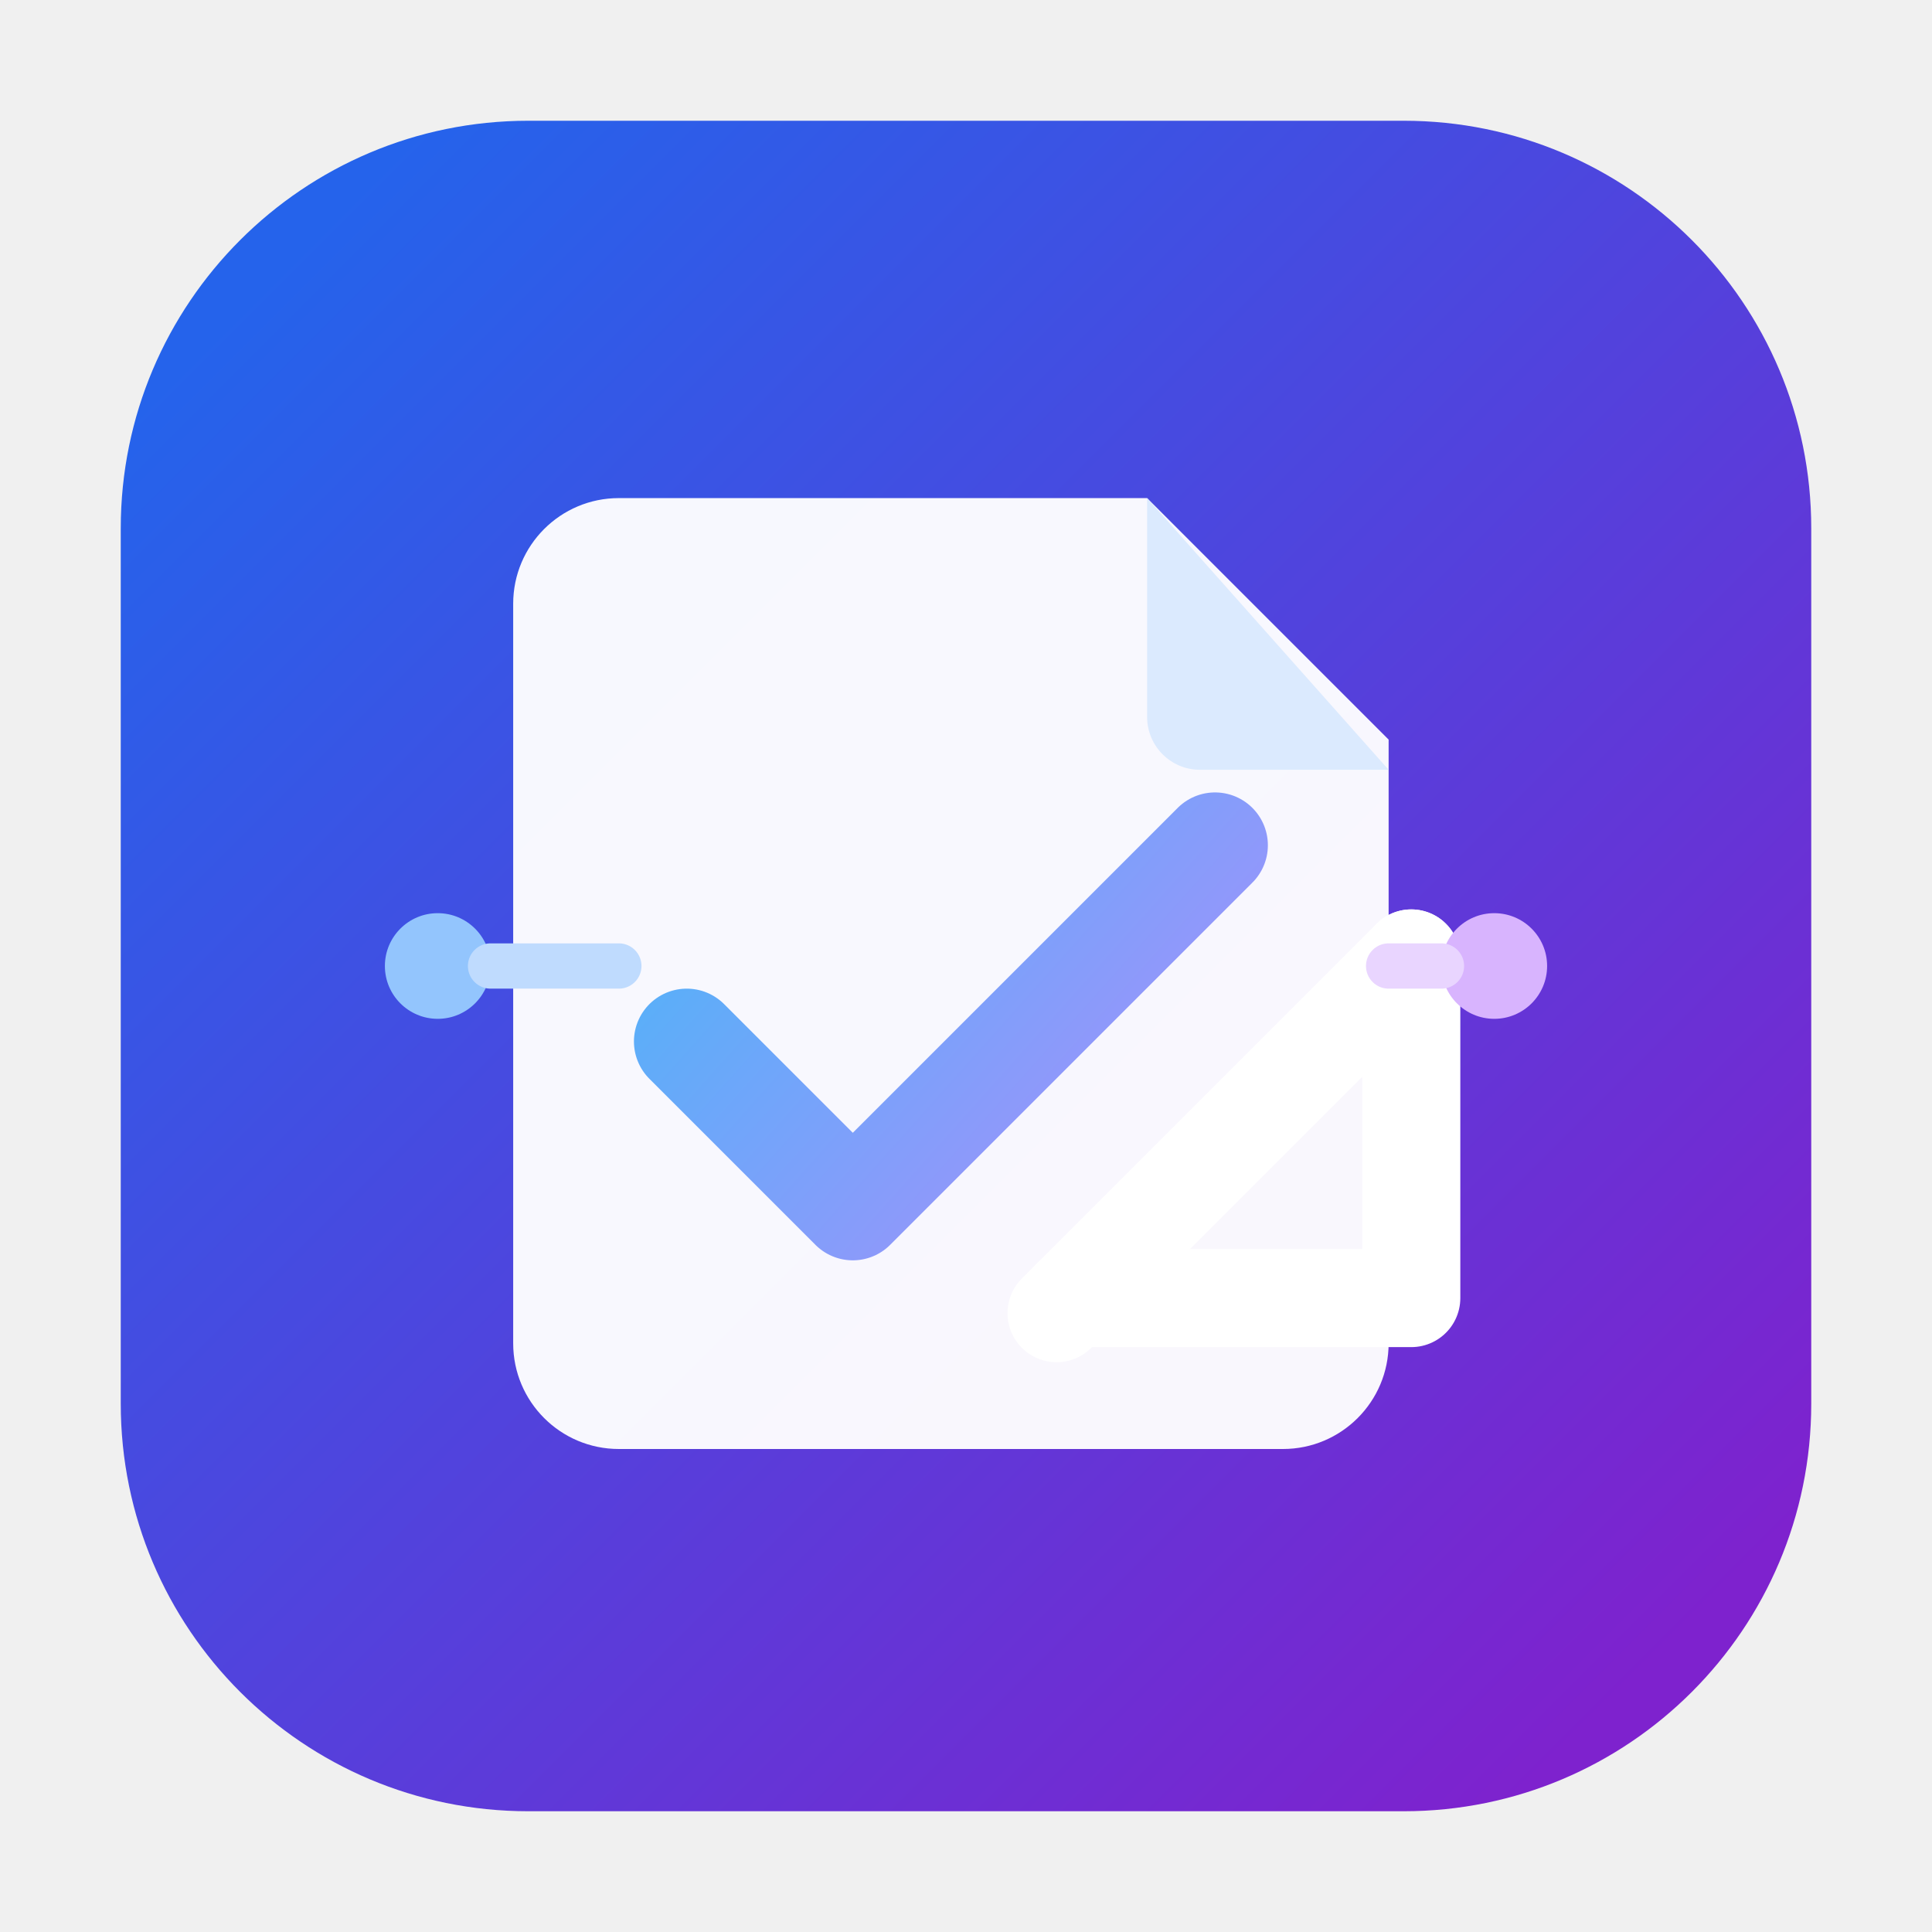
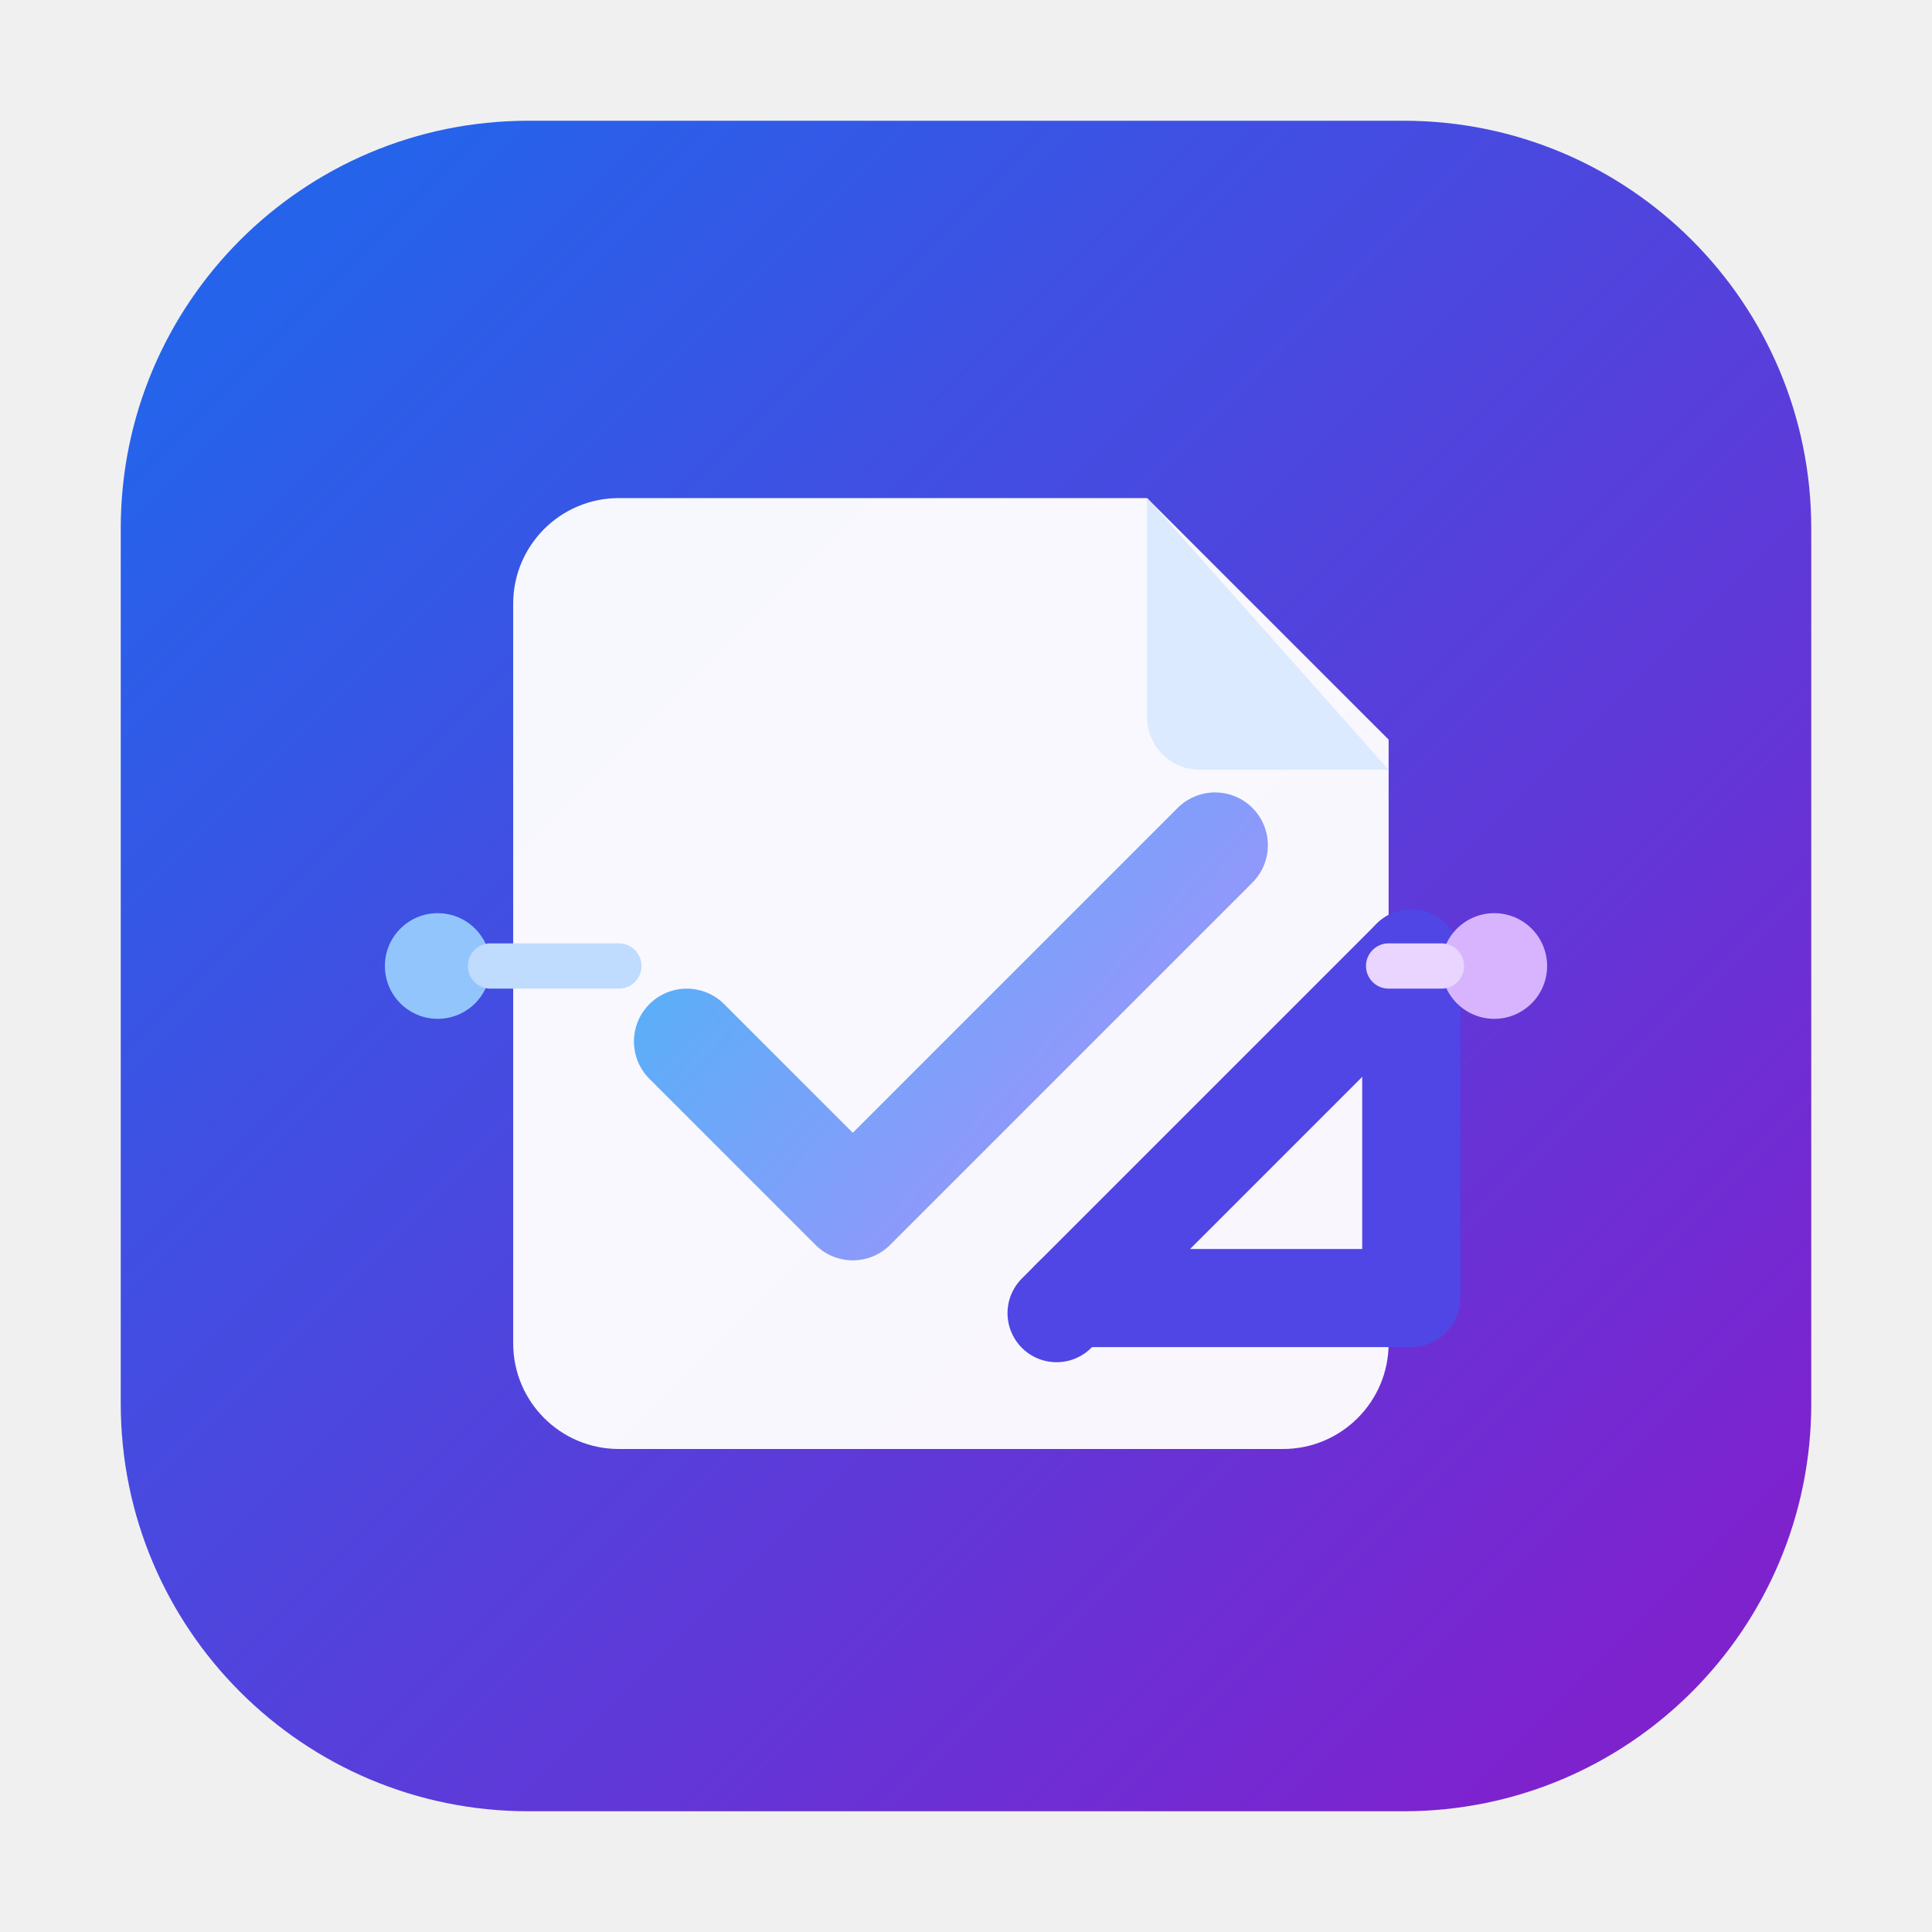
<svg xmlns="http://www.w3.org/2000/svg" width="512" height="512" viewBox="0 0 512 512" fill="none" role="img" aria-labelledby="title desc">
  <defs>
    <linearGradient id="bg" x1="72" y1="72" x2="440" y2="440" gradientUnits="userSpaceOnUse">
      <stop stop-color="#2563EB" />
      <stop offset="1" stop-color="#7E22CE" />
    </linearGradient>
    <linearGradient id="accent" x1="164" y1="176" x2="352" y2="344" gradientUnits="userSpaceOnUse">
      <stop stop-color="#38BDF8" />
      <stop offset="1" stop-color="#C084FC" />
    </linearGradient>
  </defs>
  <rect x="32" y="32" width="448" height="448" rx="108" fill="url(#bg)" />
  <path d="M164 132H304L368 196V356C368 371.464 355.464 384 340 384H164C148.536 384 136 371.464 136 356V160C136 144.536 148.536 132 164 132Z" fill="white" fill-opacity="0.96" />
  <path d="M304 132V190C304 197.732 310.268 204 318 204H368" fill="#DBEAFE" />
  <path d="M182 276L226 320L322 224" stroke="url(#accent)" stroke-width="28" stroke-linecap="round" stroke-linejoin="round" />
-   <path d="M284 344H374V254" stroke="white" stroke-width="26" stroke-linecap="round" stroke-linejoin="round" />
-   <path d="M280 348L374 254" stroke="white" stroke-width="26" stroke-linecap="round" stroke-linejoin="round" />
+   <path d="M284 344H374V254" stroke="#4F46E5" stroke-width="26" stroke-linecap="round" stroke-linejoin="round" />
+   <path d="M280 348L374 254" stroke="#4F46E5" stroke-width="26" stroke-linecap="round" stroke-linejoin="round" />
  <circle cx="116" cy="256" r="14" fill="#93C5FD" />
  <circle cx="396" cy="256" r="14" fill="#D8B4FE" />
  <path d="M130 256H164" stroke="#BFDBFE" stroke-width="12" stroke-linecap="round" />
  <path d="M368 256H382" stroke="#E9D5FF" stroke-width="12" stroke-linecap="round" />
</svg>
